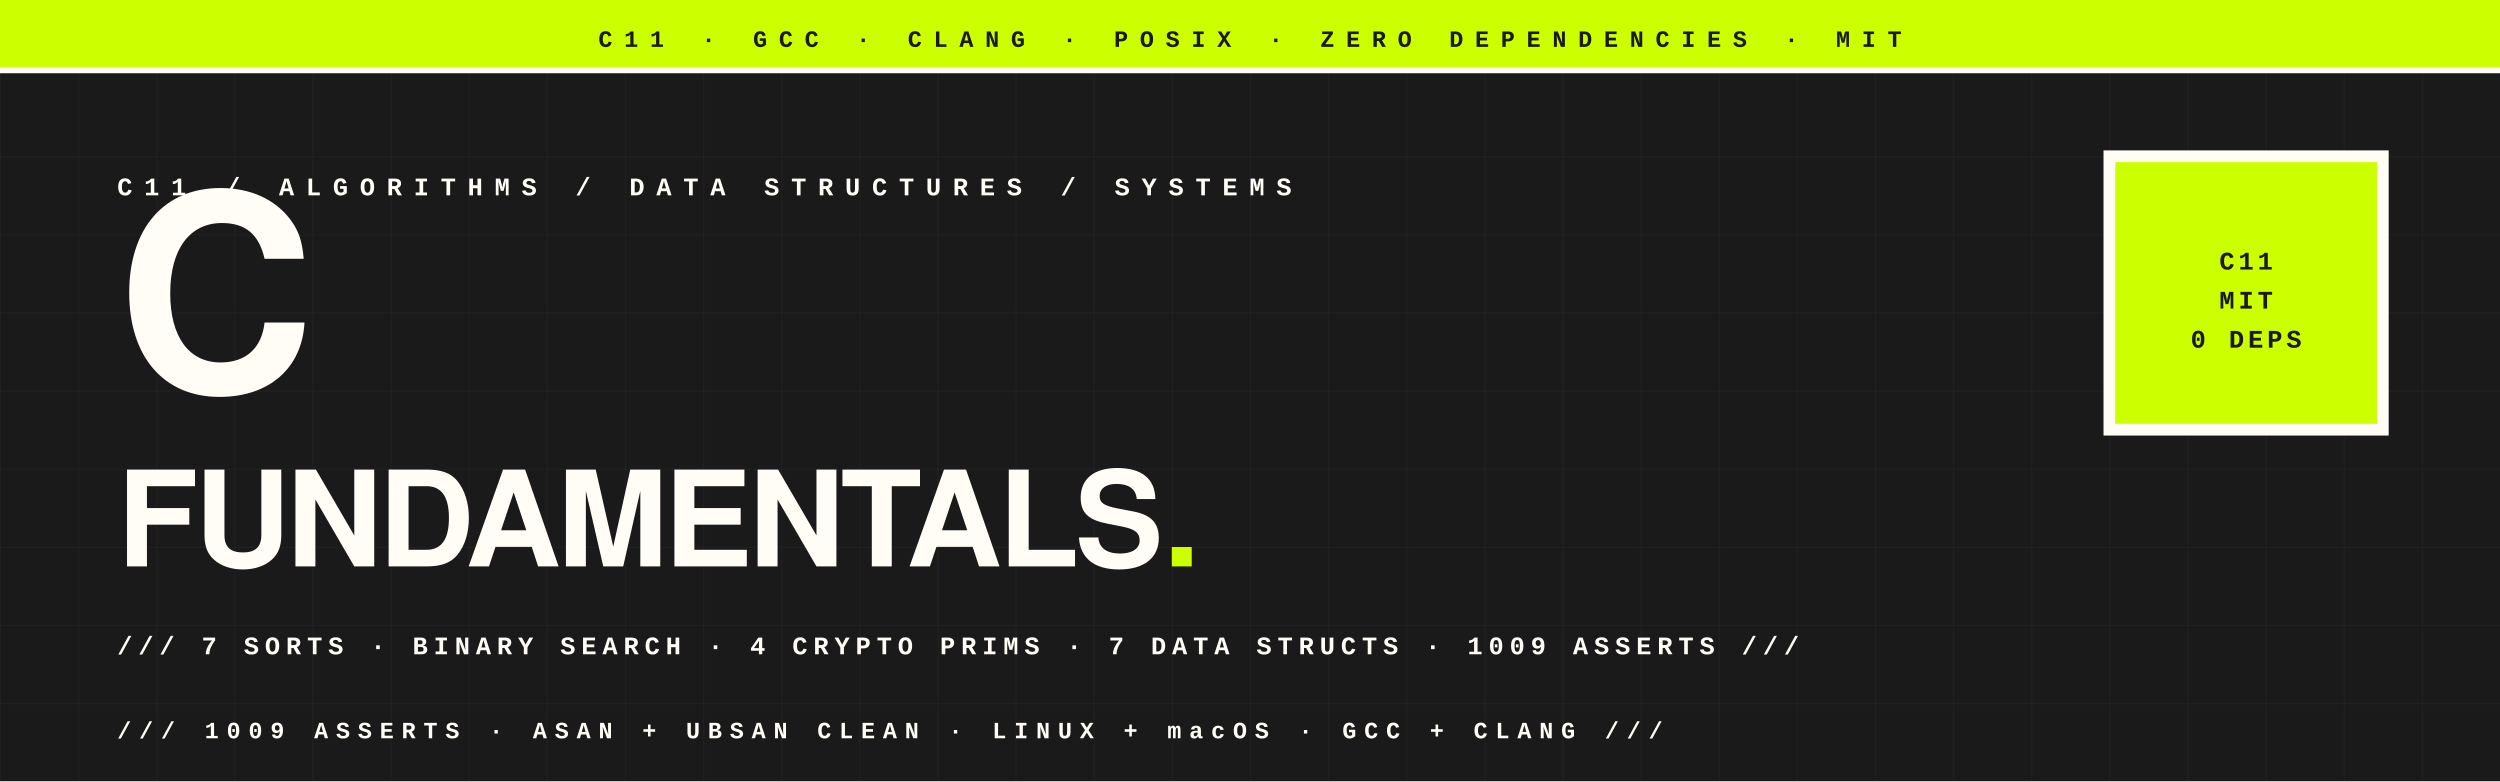
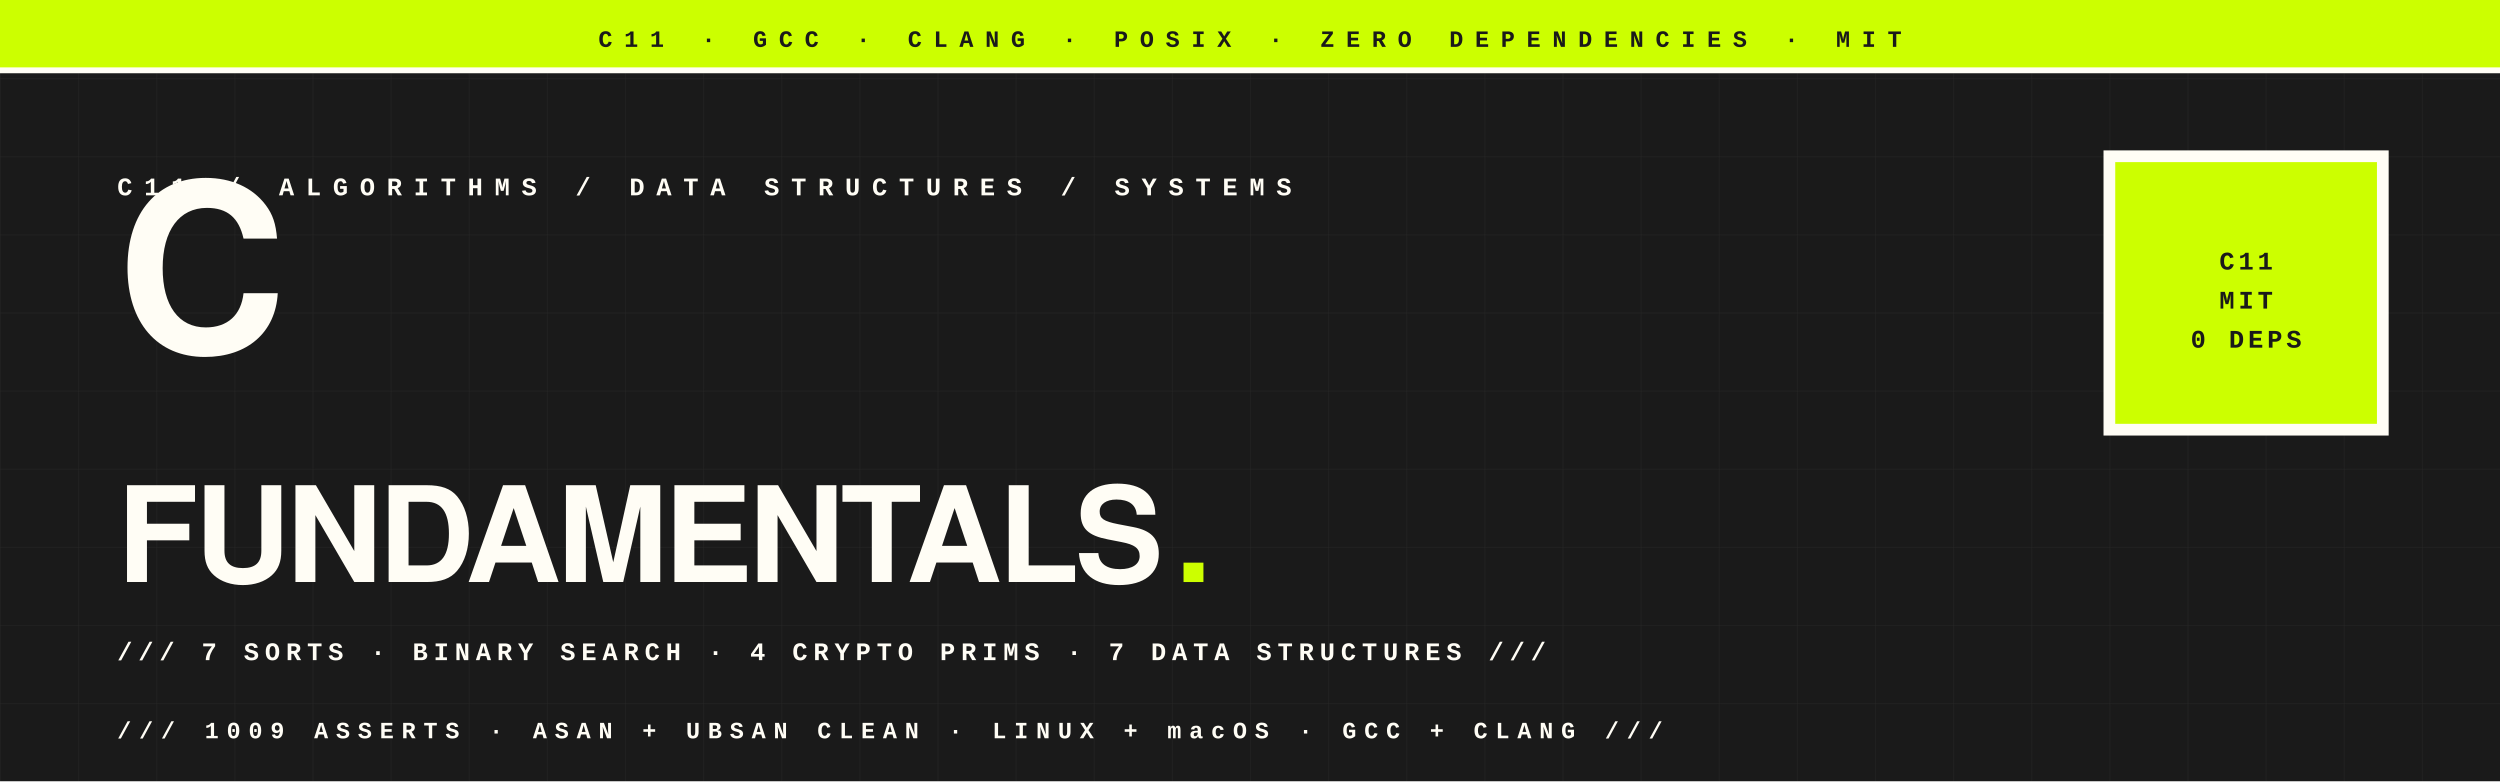
<svg xmlns="http://www.w3.org/2000/svg" viewBox="0 0 1280 400" width="1280" height="400" role="img" aria-label="C Fundamentals">
  <defs>
    <pattern id="grid" width="40" height="40" patternUnits="userSpaceOnUse">
      <path d="M 40 0 L 0 0 0 40" fill="none" stroke="#FFFDF5" stroke-width="0.5" stroke-opacity="0.06" />
    </pattern>
    <style>
      .heading { font-family: 'Helvetica Neue', 'Arial Black', Helvetica, Arial, sans-serif; font-weight: 900; }
      .mono    { font-family: ui-monospace, 'SF Mono', Menlo, Consolas, 'Courier New', monospace; font-weight: 700; }
    </style>
  </defs>
  <rect width="1280" height="400" fill="#1A1A1A" />
  <rect width="1280" height="400" fill="url(#grid)" />
  <rect x="0" y="0" width="1280" height="36" fill="#CCFF00" />
  <line x1="0" y1="36" x2="1280" y2="36" stroke="#FFFDF5" stroke-width="3" />
  <text class="mono" x="640" y="24" text-anchor="middle" font-size="12" fill="#1A1A1A" letter-spacing="6">C11 · GCC · CLANG · POSIX · ZERO DEPENDENCIES · MIT</text>
  <text class="mono" x="60" y="100" font-size="13" fill="#FFFDF5" letter-spacing="6">C11 / ALGORITHMS / DATA STRUCTURES / SYSTEMS</text>
-   <text class="heading" x="60" y="200" font-size="140" fill="#FFFDF5" letter-spacing="-4">C</text>
-   <text class="heading" x="60" y="290" font-size="68" fill="#FFFDF5" letter-spacing="-2">FUNDAMENTALS<tspan fill="#CCFF00">.</tspan>
+   <text class="heading" x="60" y="180" font-size="120" fill="#FFFDF5" letter-spacing="-4">C</text>
+   <text class="heading" x="60" y="298" font-size="68" fill="#FFFDF5" letter-spacing="-2">FUNDAMENTALS<tspan dx="6" fill="#CCFF00">.</tspan>
  </text>
-   <text class="mono" x="60" y="335" font-size="13" fill="#FFFDF5" letter-spacing="3">/// 7 SORTS · BINARY SEARCH · 4 CRYPTO PRIMS · 7 DATA STRUCTS · 1009 ASSERTS ///</text>
+   <text class="mono" x="60" y="338" font-size="13" fill="#FFFDF5" letter-spacing="3">/// 7 SORTS · BINARY SEARCH · 4 CRYPTO PRIMS · 7 DATA STRUCTURES ///</text>
  <rect x="1080" y="80" width="140" height="140" fill="#CCFF00" stroke="#FFFDF5" stroke-width="6" />
  <text class="mono" x="1150" y="138" text-anchor="middle" font-size="13" fill="#1A1A1A" letter-spacing="2">C11</text>
  <text class="mono" x="1150" y="158" text-anchor="middle" font-size="13" fill="#1A1A1A" letter-spacing="2">MIT</text>
  <text class="mono" x="1150" y="178" text-anchor="middle" font-size="13" fill="#1A1A1A" letter-spacing="2">0 DEPS</text>
  <text class="mono" x="60" y="378" font-size="12" fill="#FFFDF5" letter-spacing="4">/// 1009 ASSERTS · ASAN + UBSAN CLEAN · LINUX + macOS · GCC + CLANG ///</text>
</svg>
